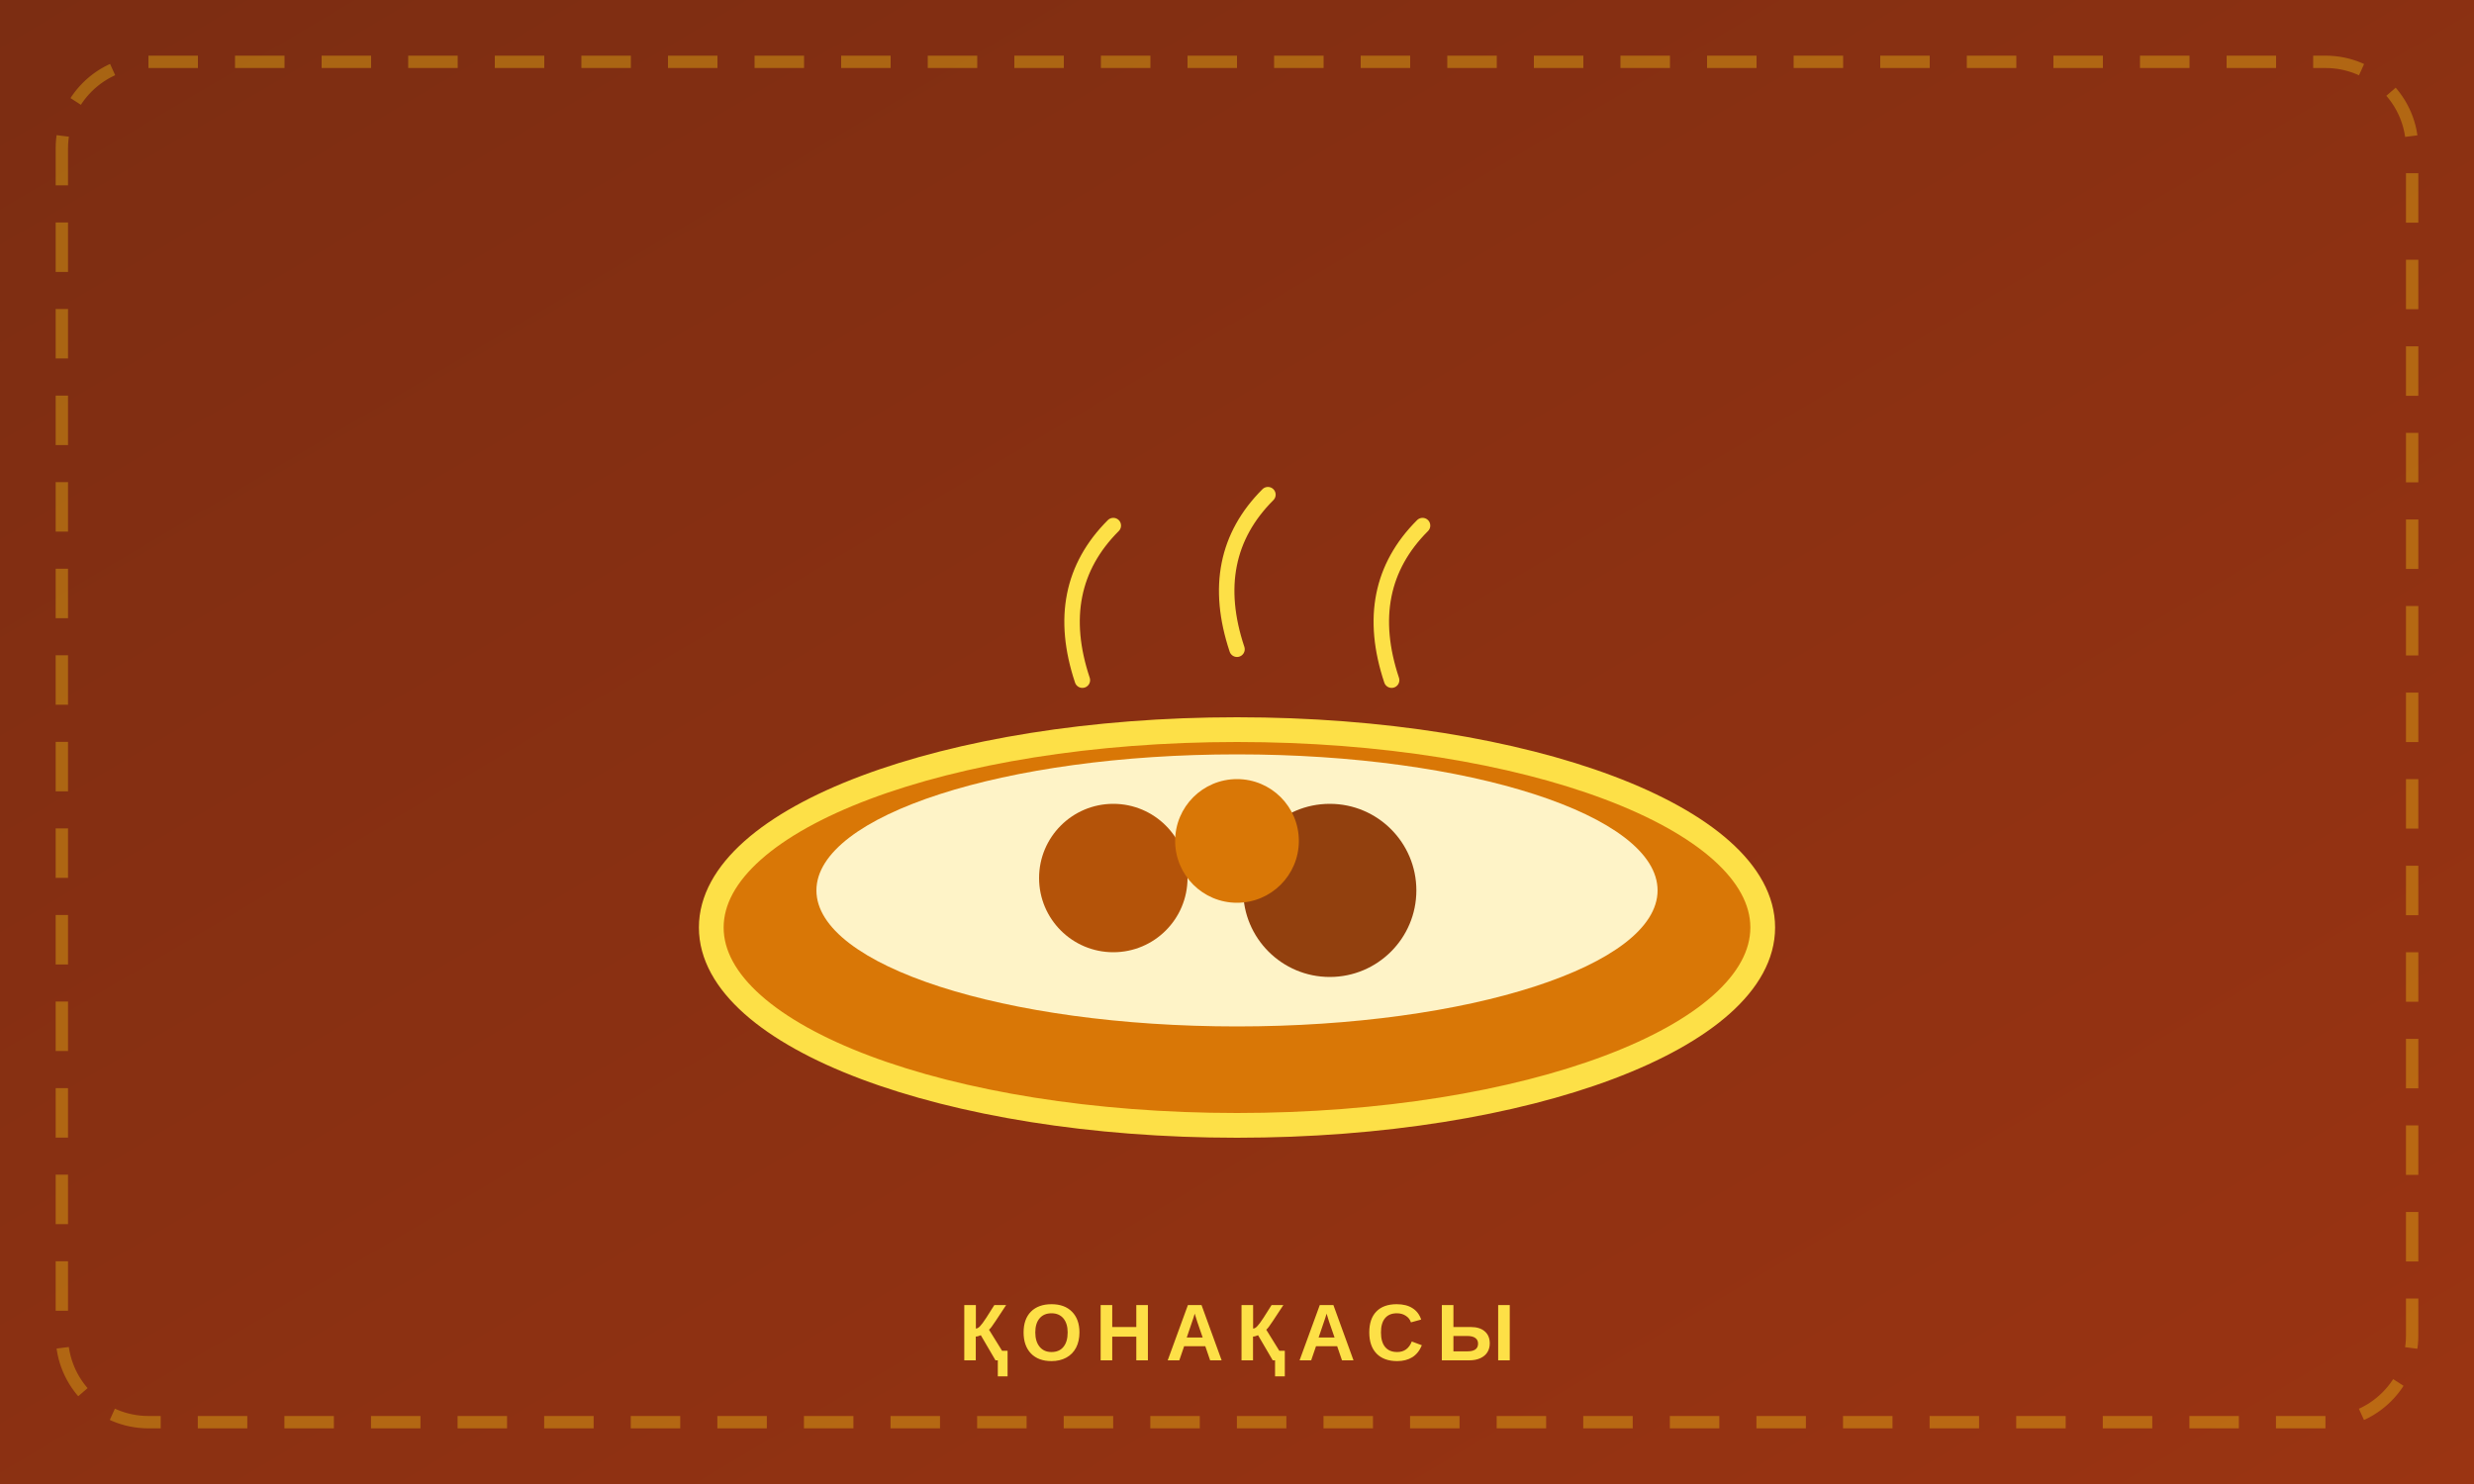
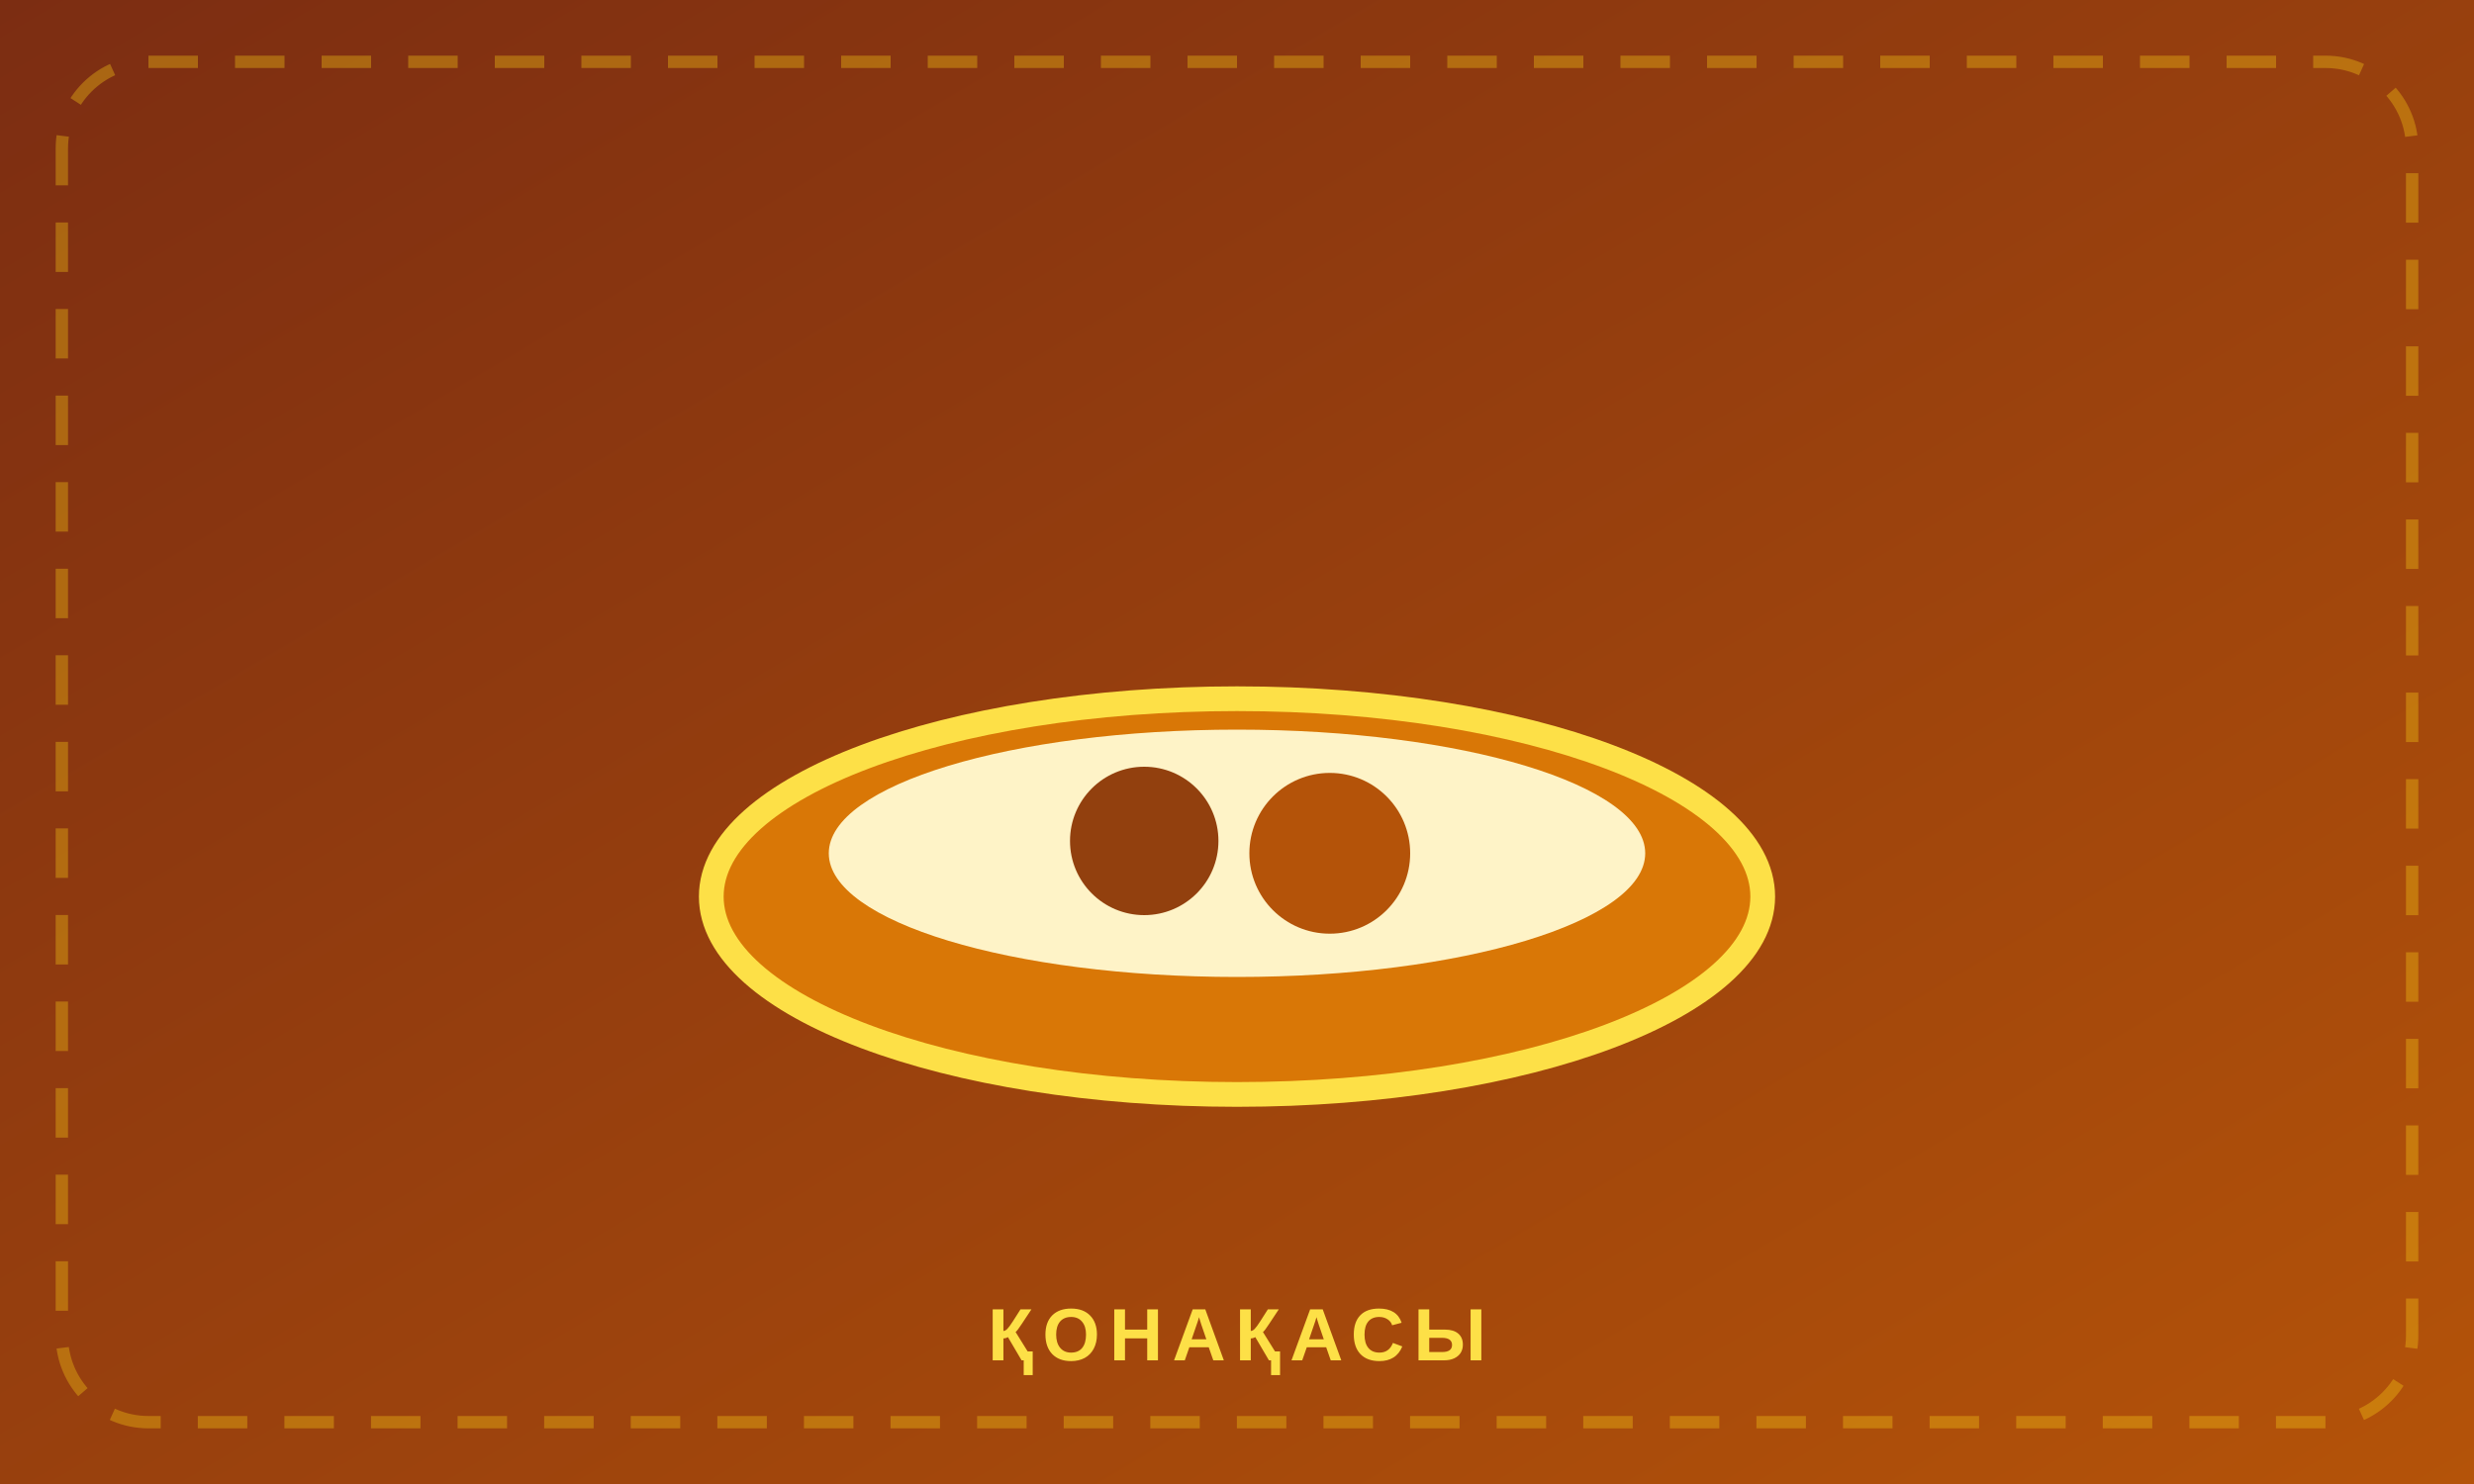
<svg xmlns="http://www.w3.org/2000/svg" viewBox="0 0 400 240" width="400" height="240">
  <defs>
    <linearGradient id="g_konak" x1="0" y1="0" x2="1" y2="1">
      <stop offset="0%" stop-color="#7c2d12" />
-       <stop offset="100%" stop-color="#9a3412" />
+       <stop offset="100%" stop-color="#b45309" />
    </linearGradient>
  </defs>
  <rect width="400" height="240" fill="url(#g_konak)" />
  <rect x="10" y="10" width="380" height="220" rx="14" fill="none" stroke="#facc15" stroke-opacity="0.35" stroke-width="2" stroke-dasharray="8 6" />
-   <ellipse cx="200" cy="150" rx="85" ry="32" fill="#d97706" stroke="#fde047" stroke-width="4" />
-   <ellipse cx="200" cy="144" rx="68" ry="22" fill="#fef3c7" />
-   <circle cx="180" cy="142" r="12" fill="#b45309" />
-   <circle cx="215" cy="144" r="14" fill="#92400e" />
-   <circle cx="200" cy="136" r="10" fill="#d97706" />
-   <path d="M175 110 Q170 95 180 85 M200 105 Q195 90 205 80 M225 110 Q220 95 230 85" stroke="#fde047" stroke-width="2.5" fill="none" stroke-linecap="round" />
-   <text x="200" y="220" fill="#fde047" font-family="Arial, sans-serif" font-size="13" font-weight="bold" letter-spacing="2" text-anchor="middle">ҚОНАҚАСЫ</text>
+   <ellipse cx="200" cy="145" rx="85" ry="32" fill="#d97706" stroke="#fde047" stroke-width="4" />
+   <ellipse cx="200" cy="138" rx="66" ry="20" fill="#fef3c7" />
+   <circle cx="185" cy="136" r="12" fill="#92400e" />
+   <circle cx="215" cy="138" r="13" fill="#b45309" />
+   <text x="200" y="220" fill="#fde047" font-family="Arial, sans-serif" font-size="12" font-weight="bold" letter-spacing="1.5" text-anchor="middle">ҚОНАҚАСЫ</text>
</svg>
